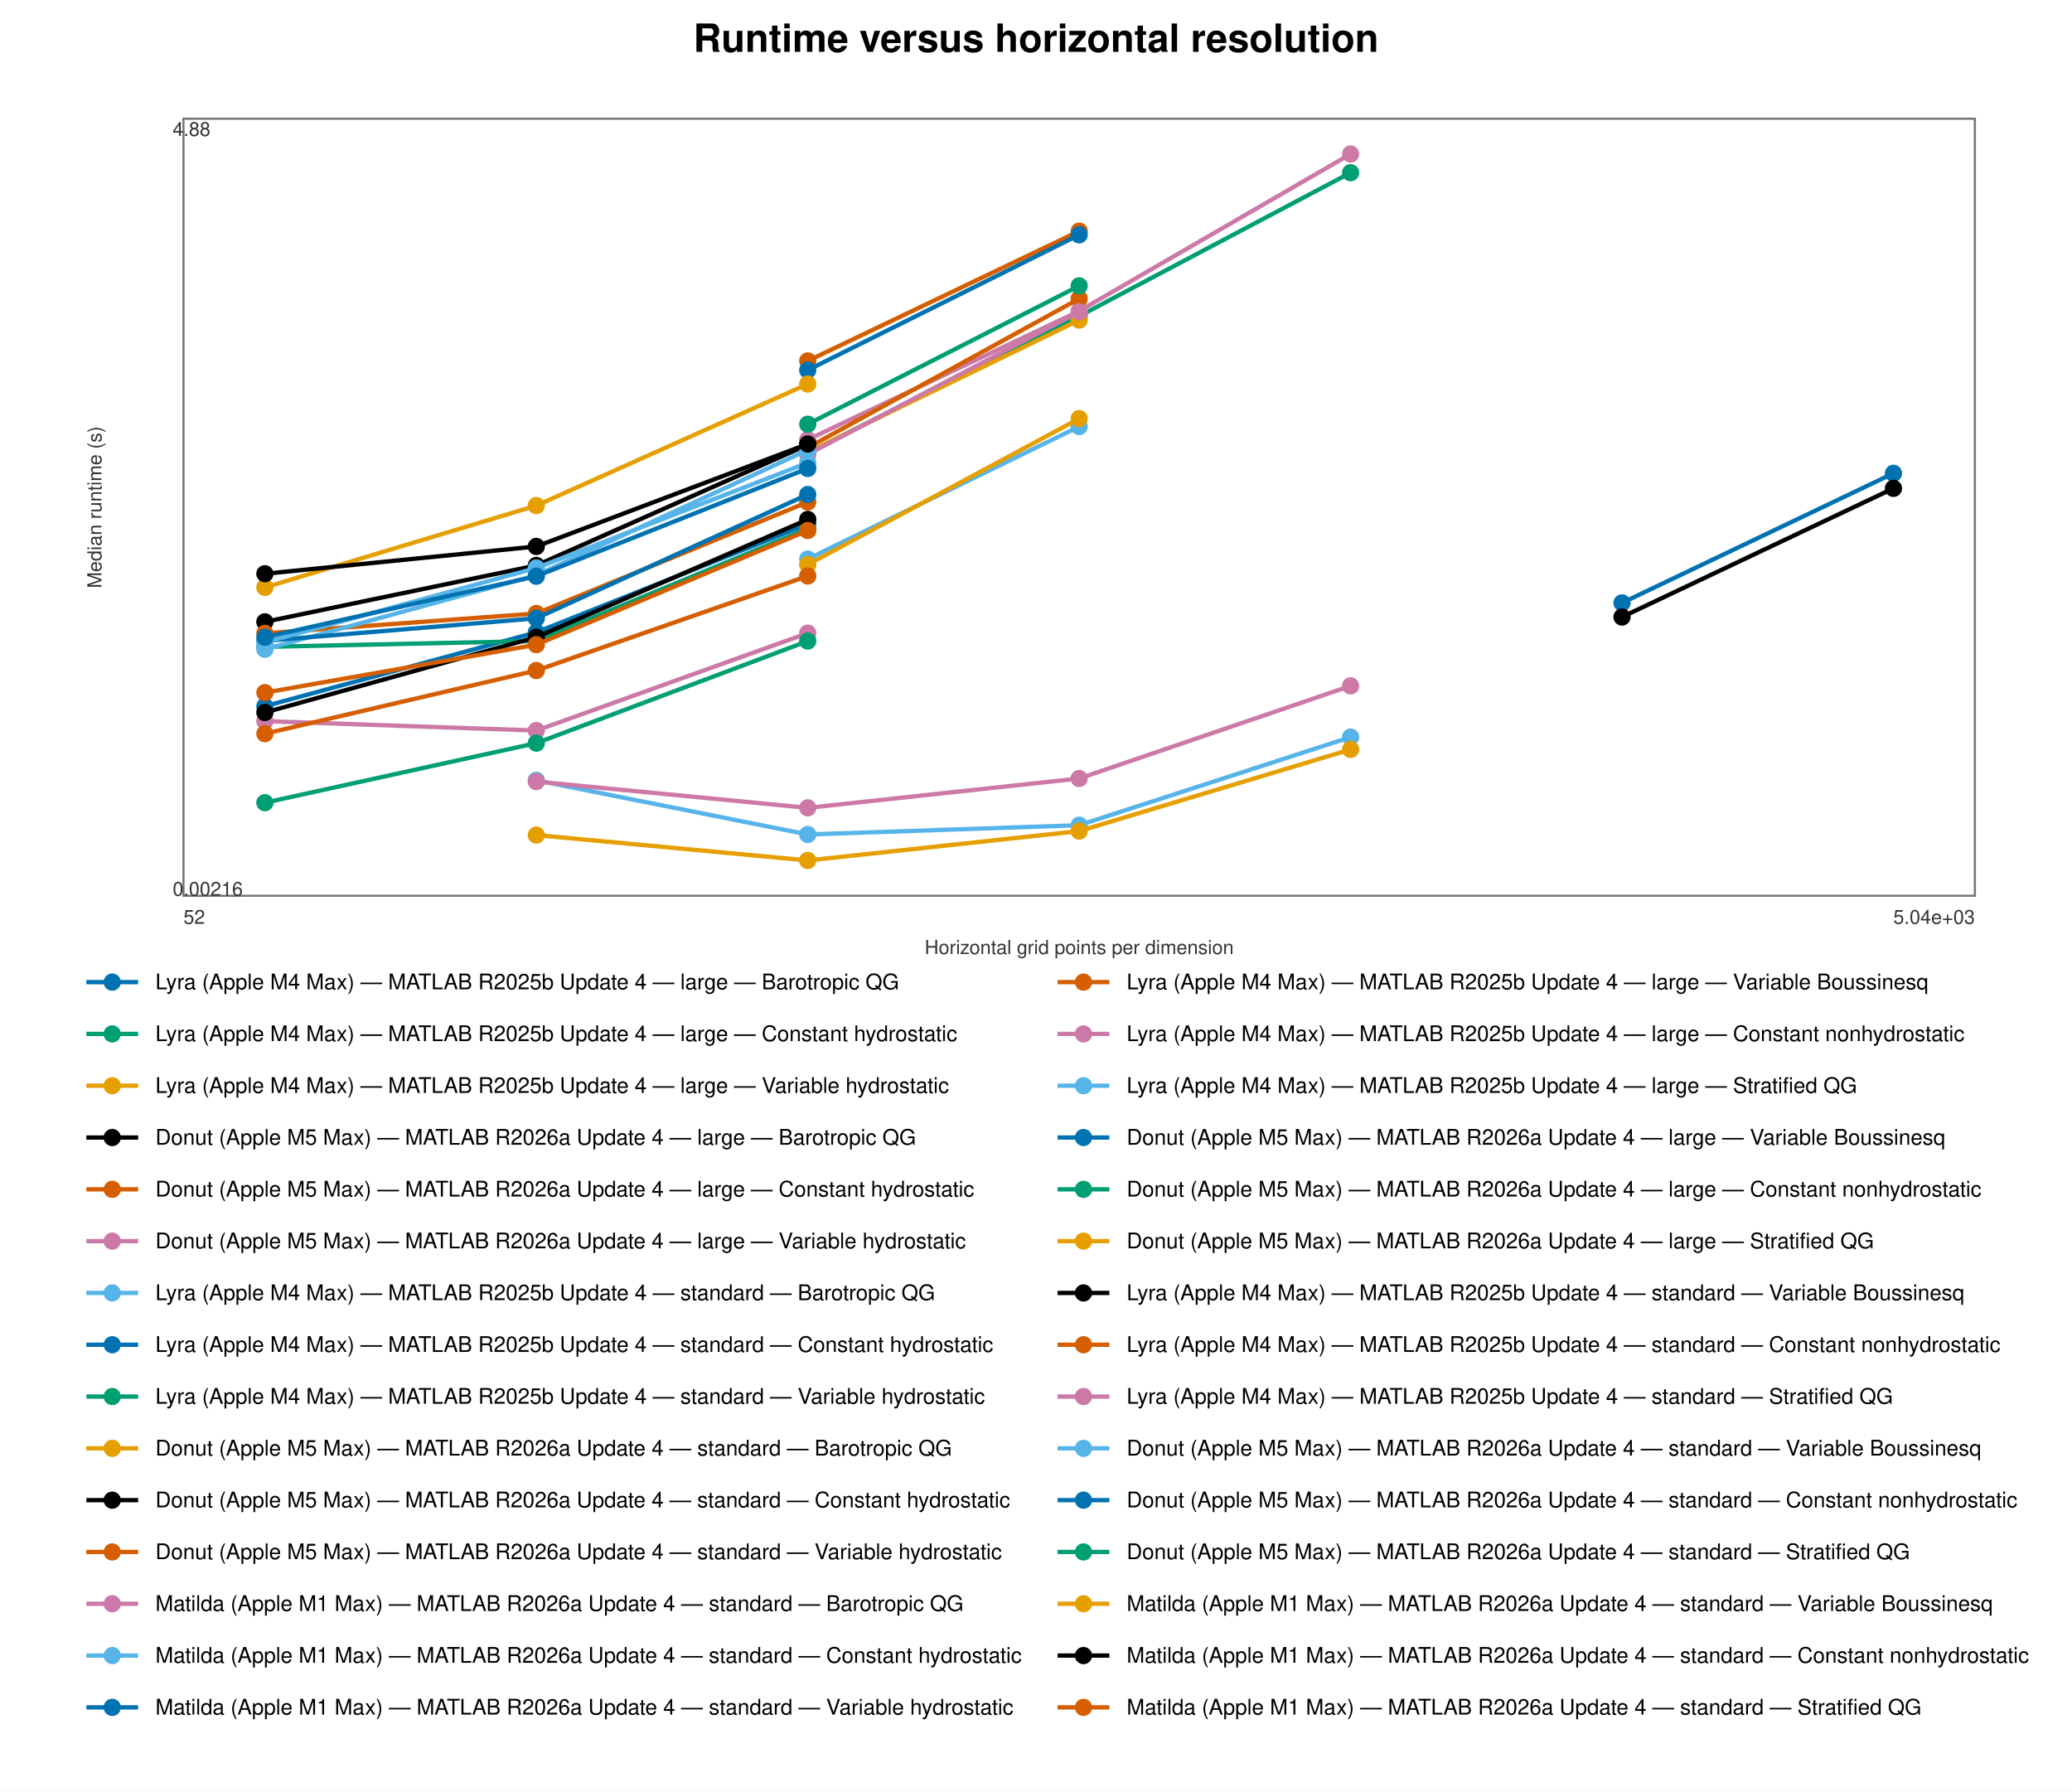
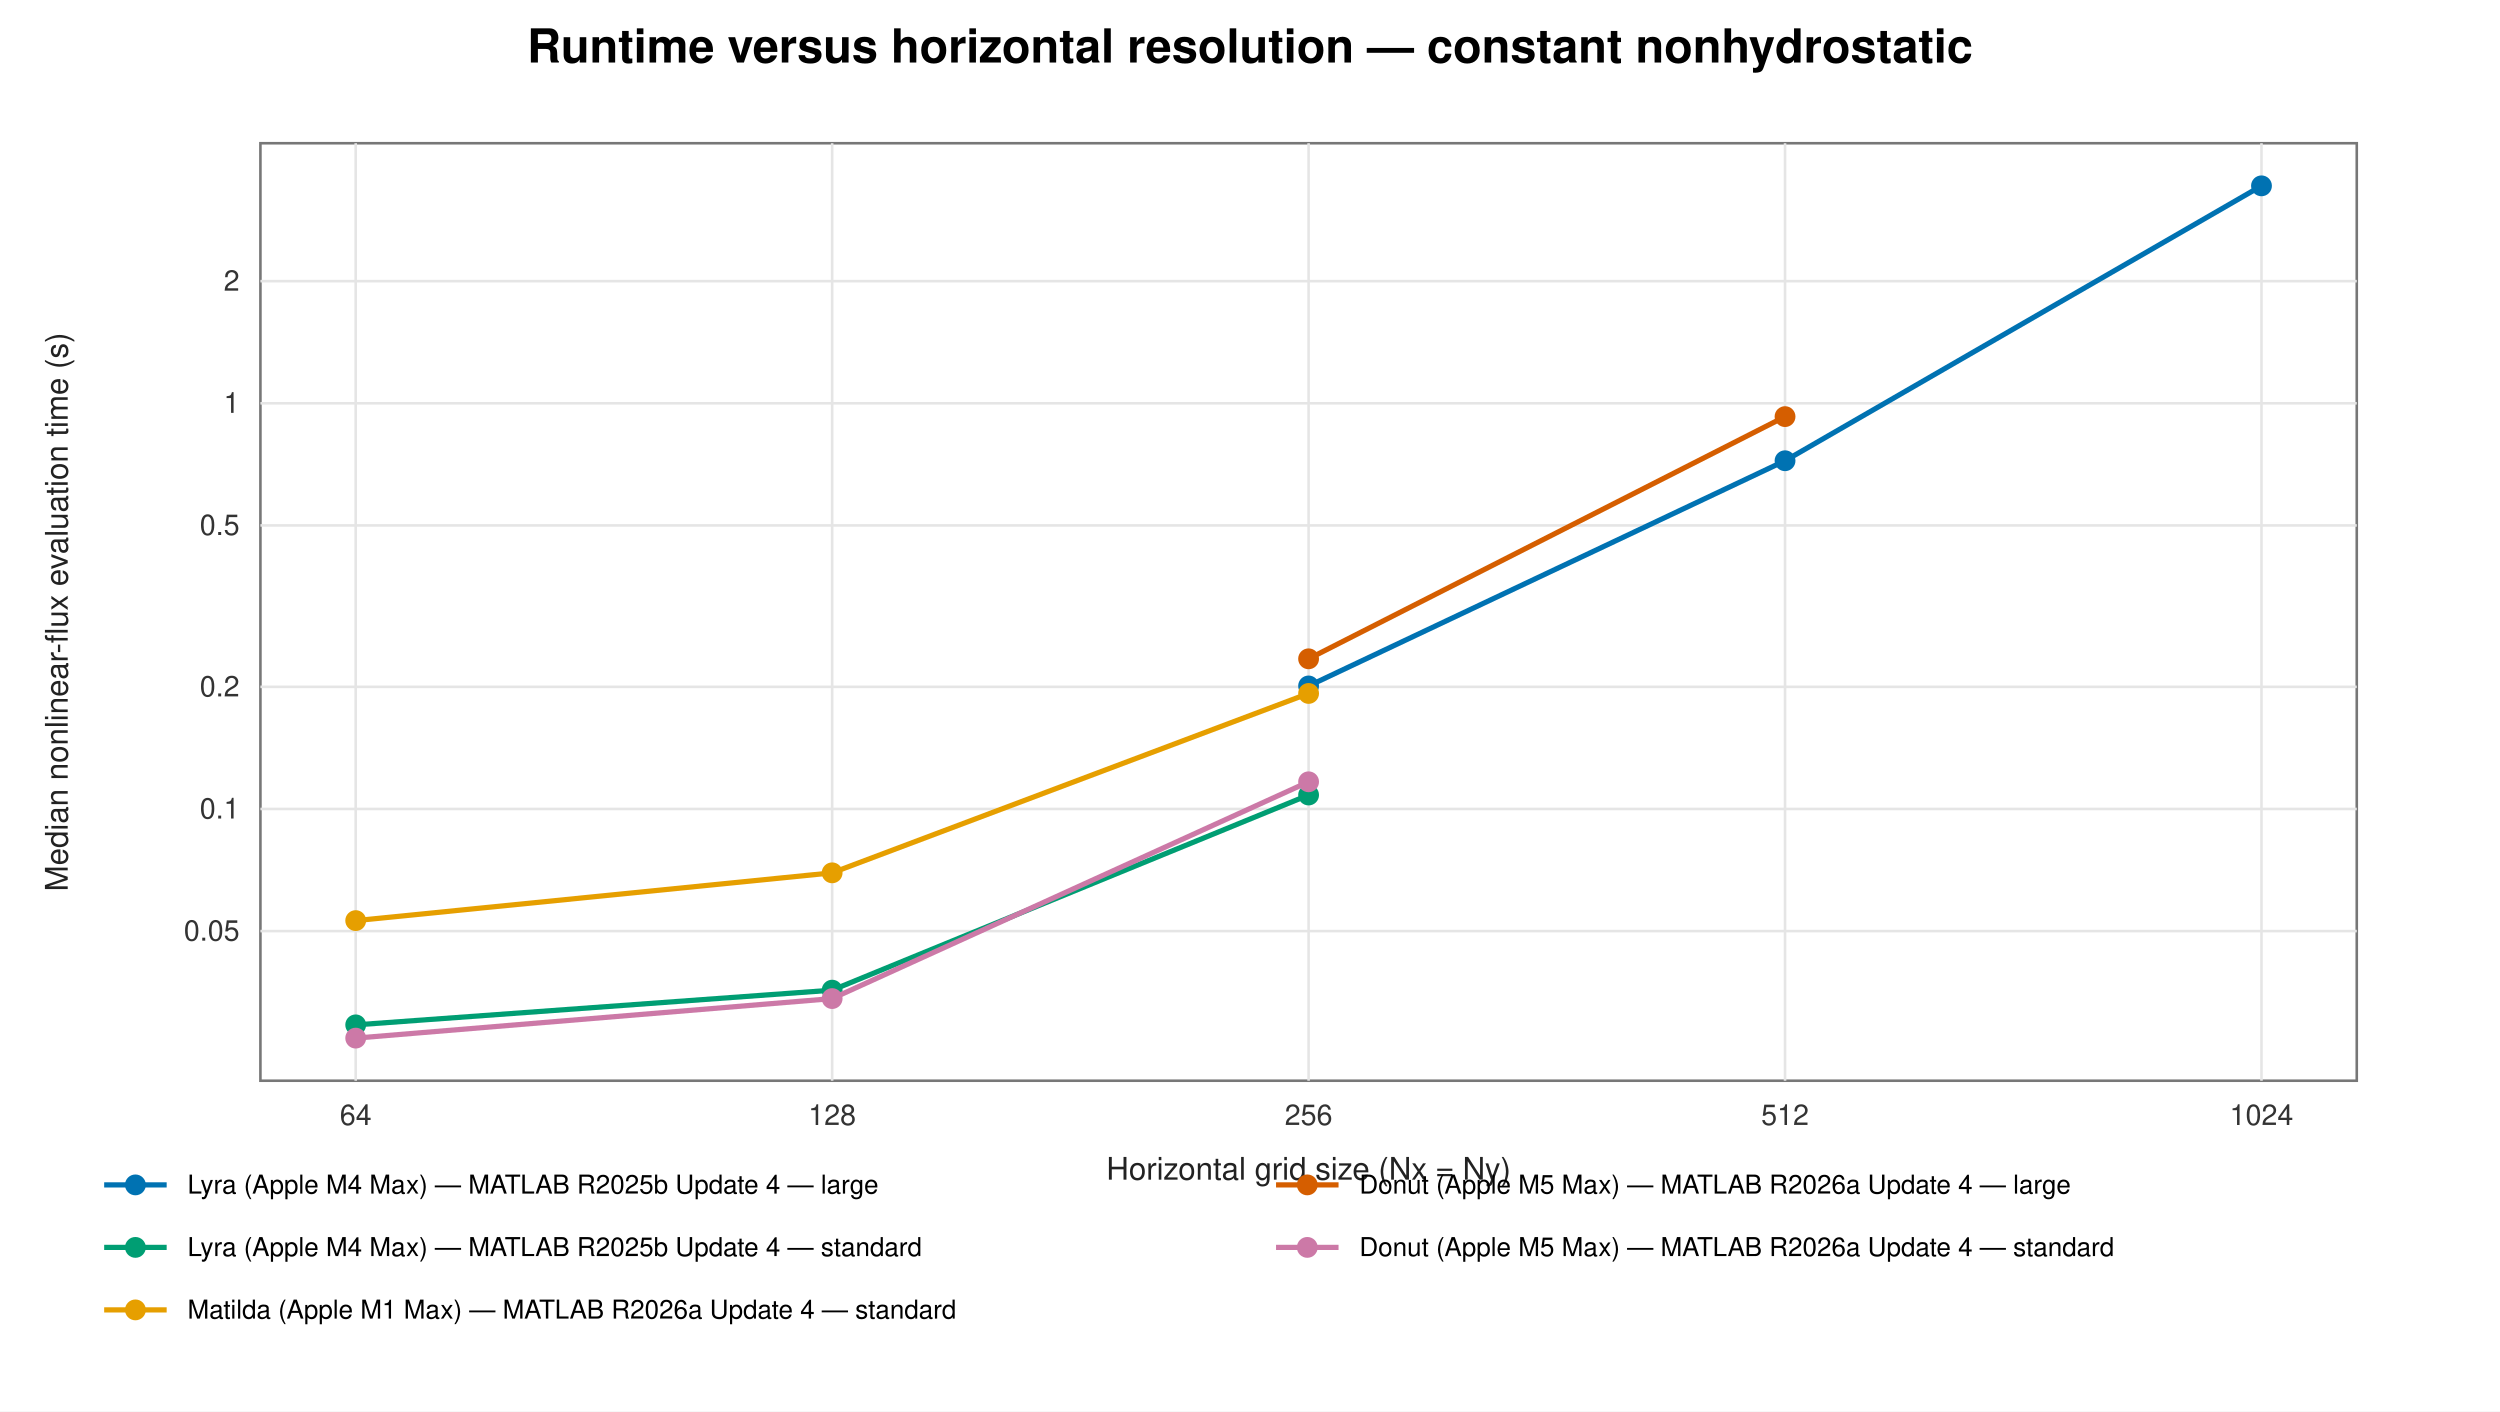
- <svg xmlns="http://www.w3.org/2000/svg" viewBox="0 0 960 830" role="img" aria-labelledby="runtime-versus-horizontal-resolution-title runtime-versus-horizontal-resolution-desc">
+ <svg xmlns="http://www.w3.org/2000/svg" viewBox="0 0 960 542" role="img" aria-labelledby="runtime-versus-horizontal-resolution-constant-nonhydrostatic-title runtime-versus-horizontal-resolution-constant-nonhydrostatic-desc">
  <rect width="100%" height="100%" fill="white" />
-   <text x="480" y="24" text-anchor="middle" font-family="Avenir Next, Avenir, Helvetica, Arial, sans-serif" font-size="18" font-weight="600">Runtime versus horizontal resolution</text>
-   <rect x="85" y="55" width="830" height="360" fill="none" stroke="#777" />
-   <text x="85" y="428" font-family="Avenir Next, Avenir, Helvetica, Arial, sans-serif" font-size="9" fill="#333">52</text>
-   <text x="915" y="428" text-anchor="end" font-family="Avenir Next, Avenir, Helvetica, Arial, sans-serif" font-size="9" fill="#333">5.04e+03</text>
-   <text x="80" y="415" font-family="Avenir Next, Avenir, Helvetica, Arial, sans-serif" font-size="9" fill="#333">0.00216</text>
-   <text x="80" y="63" font-family="Avenir Next, Avenir, Helvetica, Arial, sans-serif" font-size="9" fill="#333">4.88</text>
-   <text x="500" y="442" text-anchor="middle" font-family="Avenir Next, Avenir, Helvetica, Arial, sans-serif" font-size="9" fill="#333">Horizontal grid points per dimension</text>
-   <text x="47" y="235" text-anchor="middle" transform="rotate(-90 47 235)" font-family="Avenir Next, Avenir, Helvetica, Arial, sans-serif" font-size="9" fill="#333">Median runtime (s)</text>
-   <polyline points="751.515,279.316 877.273,219.284" fill="none" stroke="#0072B2" stroke-width="2" />
-   <circle cx="751.515" cy="279.316" r="4" fill="#0072B2" />
-   <circle cx="877.273" cy="219.284" r="4" fill="#0072B2" />
+   <text x="480" y="24" text-anchor="middle" font-family="Avenir Next, Avenir, Helvetica, Arial, sans-serif" font-size="18" font-weight="600">Runtime versus horizontal resolution — constant nonhydrostatic</text>
+   <rect x="100" y="55" width="805" height="360" fill="none" stroke="#777" />
+   <line x1="136.591" y1="55" x2="136.591" y2="415" stroke="#e5e5e5" />
+   <text x="136.591" y="432" text-anchor="middle" font-family="Avenir Next, Avenir, Helvetica, Arial, sans-serif" font-size="11" fill="#333">64</text>
+   <line x1="319.545" y1="55" x2="319.545" y2="415" stroke="#e5e5e5" />
+   <text x="319.545" y="432" text-anchor="middle" font-family="Avenir Next, Avenir, Helvetica, Arial, sans-serif" font-size="11" fill="#333">128</text>
+   <line x1="502.5" y1="55" x2="502.5" y2="415" stroke="#e5e5e5" />
+   <text x="502.5" y="432" text-anchor="middle" font-family="Avenir Next, Avenir, Helvetica, Arial, sans-serif" font-size="11" fill="#333">256</text>
+   <line x1="685.455" y1="55" x2="685.455" y2="415" stroke="#e5e5e5" />
+   <text x="685.455" y="432" text-anchor="middle" font-family="Avenir Next, Avenir, Helvetica, Arial, sans-serif" font-size="11" fill="#333">512</text>
+   <line x1="868.409" y1="55" x2="868.409" y2="415" stroke="#e5e5e5" />
+   <text x="868.409" y="432" text-anchor="middle" font-family="Avenir Next, Avenir, Helvetica, Arial, sans-serif" font-size="11" fill="#333">1024</text>
+   <line x1="100" y1="357.541" x2="905" y2="357.541" stroke="#e5e5e5" />
+   <text x="92" y="357.541" text-anchor="end" dominant-baseline="middle" font-family="Avenir Next, Avenir, Helvetica, Arial, sans-serif" font-size="11" fill="#333">0.05</text>
+   <line x1="100" y1="310.646" x2="905" y2="310.646" stroke="#e5e5e5" />
+   <text x="92" y="310.646" text-anchor="end" dominant-baseline="middle" font-family="Avenir Next, Avenir, Helvetica, Arial, sans-serif" font-size="11" fill="#333">0.1</text>
+   <line x1="100" y1="263.75" x2="905" y2="263.75" stroke="#e5e5e5" />
+   <text x="92" y="263.75" text-anchor="end" dominant-baseline="middle" font-family="Avenir Next, Avenir, Helvetica, Arial, sans-serif" font-size="11" fill="#333">0.2</text>
+   <line x1="100" y1="201.757" x2="905" y2="201.757" stroke="#e5e5e5" />
+   <text x="92" y="201.757" text-anchor="end" dominant-baseline="middle" font-family="Avenir Next, Avenir, Helvetica, Arial, sans-serif" font-size="11" fill="#333">0.5</text>
+   <line x1="100" y1="154.861" x2="905" y2="154.861" stroke="#e5e5e5" />
+   <text x="92" y="154.861" text-anchor="end" dominant-baseline="middle" font-family="Avenir Next, Avenir, Helvetica, Arial, sans-serif" font-size="11" fill="#333">1</text>
+   <line x1="100" y1="107.966" x2="905" y2="107.966" stroke="#e5e5e5" />
+   <text x="92" y="107.966" text-anchor="end" dominant-baseline="middle" font-family="Avenir Next, Avenir, Helvetica, Arial, sans-serif" font-size="11" fill="#333">2</text>
+   <text x="502.5" y="453" text-anchor="middle" font-family="Avenir Next, Avenir, Helvetica, Arial, sans-serif" font-size="12" fill="#222">Horizontal grid size (Nx = Ny)</text>
+   <text x="26" y="235" text-anchor="middle" transform="rotate(-90 26 235)" font-family="Avenir Next, Avenir, Helvetica, Arial, sans-serif" font-size="12" fill="#222">Median nonlinear-flux evaluation time (s)</text>
+   <polyline points="502.500,263.406 685.455,176.927 868.409,71.364" fill="none" stroke="#0072B2" stroke-width="2" />
+   <circle cx="502.500" cy="263.406" r="4" fill="#0072B2" />
+   <circle cx="685.455" cy="176.927" r="4" fill="#0072B2" />
+   <circle cx="868.409" cy="71.364" r="4" fill="#0072B2" />
  <line x1="40" y1="455" x2="64" y2="455" stroke="#0072B2" stroke-width="2" />
  <circle cx="52" cy="455" r="4" fill="#0072B2" />
-   <text x="72" y="455" dominant-baseline="middle" font-family="Avenir Next, Avenir, Helvetica, Arial, sans-serif" font-size="10">Lyra (Apple M4 Max) — MATLAB R2025b Update 4 — large — Barotropic QG</text>
-   <polyline points="374.242,167.211 500.000,107.083" fill="none" stroke="#D55E00" stroke-width="2" />
-   <circle cx="374.242" cy="167.211" r="4" fill="#D55E00" />
-   <circle cx="500.000" cy="107.083" r="4" fill="#D55E00" />
+   <text class="legend-label" x="72" y="455" dominant-baseline="middle" font-family="Avenir Next, Avenir, Helvetica, Arial, sans-serif" font-size="10">Lyra (Apple M4 Max) — MATLAB R2025b Update 4 — large</text>
+   <polyline points="502.500,252.987 685.455,159.982" fill="none" stroke="#D55E00" stroke-width="2" />
+   <circle cx="502.500" cy="252.987" r="4" fill="#D55E00" />
+   <circle cx="685.455" cy="159.982" r="4" fill="#D55E00" />
  <line x1="490" y1="455" x2="514" y2="455" stroke="#D55E00" stroke-width="2" />
  <circle cx="502" cy="455" r="4" fill="#D55E00" />
-   <text x="522" y="455" dominant-baseline="middle" font-family="Avenir Next, Avenir, Helvetica, Arial, sans-serif" font-size="10">Lyra (Apple M4 Max) — MATLAB R2025b Update 4 — large — Variable Boussinesq</text>
-   <polyline points="374.242,209.828 500.000,146.486 625.758,80.004" fill="none" stroke="#009E73" stroke-width="2" />
-   <circle cx="374.242" cy="209.828" r="4" fill="#009E73" />
-   <circle cx="500.000" cy="146.486" r="4" fill="#009E73" />
-   <circle cx="625.758" cy="80.004" r="4" fill="#009E73" />
+   <text class="legend-label" x="522" y="455" dominant-baseline="middle" font-family="Avenir Next, Avenir, Helvetica, Arial, sans-serif" font-size="10">Donut (Apple M5 Max) — MATLAB R2026a Update 4 — large</text>
+   <polyline points="136.591,393.548 319.545,380.221 502.500,305.286" fill="none" stroke="#009E73" stroke-width="2" />
+   <circle cx="136.591" cy="393.548" r="4" fill="#009E73" />
+   <circle cx="319.545" cy="380.221" r="4" fill="#009E73" />
+   <circle cx="502.500" cy="305.286" r="4" fill="#009E73" />
  <line x1="40" y1="479" x2="64" y2="479" stroke="#009E73" stroke-width="2" />
  <circle cx="52" cy="479" r="4" fill="#009E73" />
-   <text x="72" y="479" dominant-baseline="middle" font-family="Avenir Next, Avenir, Helvetica, Arial, sans-serif" font-size="10">Lyra (Apple M4 Max) — MATLAB R2025b Update 4 — large — Constant hydrostatic</text>
-   <polyline points="374.242,203.712 500.000,144.114 625.758,71.364" fill="none" stroke="#CC79A7" stroke-width="2" />
-   <circle cx="374.242" cy="203.712" r="4" fill="#CC79A7" />
-   <circle cx="500.000" cy="144.114" r="4" fill="#CC79A7" />
-   <circle cx="625.758" cy="71.364" r="4" fill="#CC79A7" />
+   <text class="legend-label" x="72" y="479" dominant-baseline="middle" font-family="Avenir Next, Avenir, Helvetica, Arial, sans-serif" font-size="10">Lyra (Apple M4 Max) — MATLAB R2025b Update 4 — standard</text>
+   <polyline points="136.591,398.636 319.545,383.453 502.500,300.214" fill="none" stroke="#CC79A7" stroke-width="2" />
+   <circle cx="136.591" cy="398.636" r="4" fill="#CC79A7" />
+   <circle cx="319.545" cy="383.453" r="4" fill="#CC79A7" />
+   <circle cx="502.500" cy="300.214" r="4" fill="#CC79A7" />
  <line x1="490" y1="479" x2="514" y2="479" stroke="#CC79A7" stroke-width="2" />
  <circle cx="502" cy="479" r="4" fill="#CC79A7" />
-   <text x="522" y="479" dominant-baseline="middle" font-family="Avenir Next, Avenir, Helvetica, Arial, sans-serif" font-size="10">Lyra (Apple M4 Max) — MATLAB R2025b Update 4 — large — Constant nonhydrostatic</text>
-   <polyline points="374.242,209.509 500.000,148.281" fill="none" stroke="#E69F00" stroke-width="2" />
-   <circle cx="374.242" cy="209.509" r="4" fill="#E69F00" />
-   <circle cx="500.000" cy="148.281" r="4" fill="#E69F00" />
+   <text class="legend-label" x="522" y="479" dominant-baseline="middle" font-family="Avenir Next, Avenir, Helvetica, Arial, sans-serif" font-size="10">Donut (Apple M5 Max) — MATLAB R2026a Update 4 — standard</text>
+   <polyline points="136.591,353.512 319.545,335.168 502.500,266.285" fill="none" stroke="#E69F00" stroke-width="2" />
+   <circle cx="136.591" cy="353.512" r="4" fill="#E69F00" />
+   <circle cx="319.545" cy="335.168" r="4" fill="#E69F00" />
+   <circle cx="502.500" cy="266.285" r="4" fill="#E69F00" />
  <line x1="40" y1="503" x2="64" y2="503" stroke="#E69F00" stroke-width="2" />
  <circle cx="52" cy="503" r="4" fill="#E69F00" />
-   <text x="72" y="503" dominant-baseline="middle" font-family="Avenir Next, Avenir, Helvetica, Arial, sans-serif" font-size="10">Lyra (Apple M4 Max) — MATLAB R2025b Update 4 — large — Variable hydrostatic</text>
-   <polyline points="374.242,259.014 500.000,197.607" fill="none" stroke="#56B4E9" stroke-width="2" />
-   <circle cx="374.242" cy="259.014" r="4" fill="#56B4E9" />
-   <circle cx="500.000" cy="197.607" r="4" fill="#56B4E9" />
-   <line x1="490" y1="503" x2="514" y2="503" stroke="#56B4E9" stroke-width="2" />
-   <circle cx="502" cy="503" r="4" fill="#56B4E9" />
-   <text x="522" y="503" dominant-baseline="middle" font-family="Avenir Next, Avenir, Helvetica, Arial, sans-serif" font-size="10">Lyra (Apple M4 Max) — MATLAB R2025b Update 4 — large — Stratified QG</text>
-   <polyline points="751.515,285.849 877.273,226.249" fill="none" stroke="#000000" stroke-width="2" />
-   <circle cx="751.515" cy="285.849" r="4" fill="#000000" />
-   <circle cx="877.273" cy="226.249" r="4" fill="#000000" />
-   <line x1="40" y1="527" x2="64" y2="527" stroke="#000000" stroke-width="2" />
-   <circle cx="52" cy="527" r="4" fill="#000000" />
-   <text x="72" y="527" dominant-baseline="middle" font-family="Avenir Next, Avenir, Helvetica, Arial, sans-serif" font-size="10">Donut (Apple M5 Max) — MATLAB R2026a Update 4 — large — Barotropic QG</text>
-   <polyline points="374.242,171.466 500.000,108.790" fill="none" stroke="#0072B2" stroke-width="2" />
-   <circle cx="374.242" cy="171.466" r="4" fill="#0072B2" />
-   <circle cx="500.000" cy="108.790" r="4" fill="#0072B2" />
-   <line x1="490" y1="527" x2="514" y2="527" stroke="#0072B2" stroke-width="2" />
-   <circle cx="502" cy="527" r="4" fill="#0072B2" />
-   <text x="522" y="527" dominant-baseline="middle" font-family="Avenir Next, Avenir, Helvetica, Arial, sans-serif" font-size="10">Donut (Apple M5 Max) — MATLAB R2026a Update 4 — large — Variable Boussinesq</text>
-   <polyline points="374.242,207.428 500.000,138.386" fill="none" stroke="#D55E00" stroke-width="2" />
-   <circle cx="374.242" cy="207.428" r="4" fill="#D55E00" />
-   <circle cx="500.000" cy="138.386" r="4" fill="#D55E00" />
-   <line x1="40" y1="551" x2="64" y2="551" stroke="#D55E00" stroke-width="2" />
-   <circle cx="52" cy="551" r="4" fill="#D55E00" />
-   <text x="72" y="551" dominant-baseline="middle" font-family="Avenir Next, Avenir, Helvetica, Arial, sans-serif" font-size="10">Donut (Apple M5 Max) — MATLAB R2026a Update 4 — large — Constant hydrostatic</text>
-   <polyline points="374.242,196.532 500.000,132.436" fill="none" stroke="#009E73" stroke-width="2" />
-   <circle cx="374.242" cy="196.532" r="4" fill="#009E73" />
-   <circle cx="500.000" cy="132.436" r="4" fill="#009E73" />
-   <line x1="490" y1="551" x2="514" y2="551" stroke="#009E73" stroke-width="2" />
-   <circle cx="502" cy="551" r="4" fill="#009E73" />
-   <text x="522" y="551" dominant-baseline="middle" font-family="Avenir Next, Avenir, Helvetica, Arial, sans-serif" font-size="10">Donut (Apple M5 Max) — MATLAB R2026a Update 4 — large — Constant nonhydrostatic</text>
-   <polyline points="374.242,210.504 500.000,144.441" fill="none" stroke="#CC79A7" stroke-width="2" />
-   <circle cx="374.242" cy="210.504" r="4" fill="#CC79A7" />
-   <circle cx="500.000" cy="144.441" r="4" fill="#CC79A7" />
-   <line x1="40" y1="575" x2="64" y2="575" stroke="#CC79A7" stroke-width="2" />
-   <circle cx="52" cy="575" r="4" fill="#CC79A7" />
-   <text x="72" y="575" dominant-baseline="middle" font-family="Avenir Next, Avenir, Helvetica, Arial, sans-serif" font-size="10">Donut (Apple M5 Max) — MATLAB R2026a Update 4 — large — Variable hydrostatic</text>
-   <polyline points="374.242,261.575 500.000,193.928" fill="none" stroke="#E69F00" stroke-width="2" />
-   <circle cx="374.242" cy="261.575" r="4" fill="#E69F00" />
-   <circle cx="500.000" cy="193.928" r="4" fill="#E69F00" />
-   <line x1="490" y1="575" x2="514" y2="575" stroke="#E69F00" stroke-width="2" />
-   <circle cx="502" cy="575" r="4" fill="#E69F00" />
-   <text x="522" y="575" dominant-baseline="middle" font-family="Avenir Next, Avenir, Helvetica, Arial, sans-serif" font-size="10">Donut (Apple M5 Max) — MATLAB R2026a Update 4 — large — Stratified QG</text>
-   <polyline points="248.485,361.509 374.242,386.595 500.000,382.308 625.758,341.495" fill="none" stroke="#56B4E9" stroke-width="2" />
-   <circle cx="248.485" cy="361.509" r="4" fill="#56B4E9" />
-   <circle cx="374.242" cy="386.595" r="4" fill="#56B4E9" />
-   <circle cx="500.000" cy="382.308" r="4" fill="#56B4E9" />
-   <circle cx="625.758" cy="341.495" r="4" fill="#56B4E9" />
-   <line x1="40" y1="599" x2="64" y2="599" stroke="#56B4E9" stroke-width="2" />
-   <circle cx="52" cy="599" r="4" fill="#56B4E9" />
-   <text x="72" y="599" dominant-baseline="middle" font-family="Avenir Next, Avenir, Helvetica, Arial, sans-serif" font-size="10">Lyra (Apple M4 Max) — MATLAB R2025b Update 4 — standard — Barotropic QG</text>
-   <polyline points="122.727,288.093 248.485,261.959 374.242,206.054" fill="none" stroke="#000000" stroke-width="2" />
-   <circle cx="122.727" cy="288.093" r="4" fill="#000000" />
-   <circle cx="248.485" cy="261.959" r="4" fill="#000000" />
-   <circle cx="374.242" cy="206.054" r="4" fill="#000000" />
-   <line x1="490" y1="599" x2="514" y2="599" stroke="#000000" stroke-width="2" />
-   <circle cx="502" cy="599" r="4" fill="#000000" />
-   <text x="522" y="599" dominant-baseline="middle" font-family="Avenir Next, Avenir, Helvetica, Arial, sans-serif" font-size="10">Lyra (Apple M4 Max) — MATLAB R2025b Update 4 — standard — Variable Boussinesq</text>
-   <polyline points="122.727,327.185 248.485,292.943 374.242,242.816" fill="none" stroke="#0072B2" stroke-width="2" />
-   <circle cx="122.727" cy="327.185" r="4" fill="#0072B2" />
-   <circle cx="248.485" cy="292.943" r="4" fill="#0072B2" />
-   <circle cx="374.242" cy="242.816" r="4" fill="#0072B2" />
-   <line x1="40" y1="623" x2="64" y2="623" stroke="#0072B2" stroke-width="2" />
-   <circle cx="52" cy="623" r="4" fill="#0072B2" />
-   <text x="72" y="623" dominant-baseline="middle" font-family="Avenir Next, Avenir, Helvetica, Arial, sans-serif" font-size="10">Lyra (Apple M4 Max) — MATLAB R2025b Update 4 — standard — Constant hydrostatic</text>
-   <polyline points="122.727,293.401 248.485,284.217 374.242,232.575" fill="none" stroke="#D55E00" stroke-width="2" />
-   <circle cx="122.727" cy="293.401" r="4" fill="#D55E00" />
-   <circle cx="248.485" cy="284.217" r="4" fill="#D55E00" />
-   <circle cx="374.242" cy="232.575" r="4" fill="#D55E00" />
-   <line x1="490" y1="623" x2="514" y2="623" stroke="#D55E00" stroke-width="2" />
-   <circle cx="502" cy="623" r="4" fill="#D55E00" />
-   <text x="522" y="623" dominant-baseline="middle" font-family="Avenir Next, Avenir, Helvetica, Arial, sans-serif" font-size="10">Lyra (Apple M4 Max) — MATLAB R2025b Update 4 — standard — Constant nonhydrostatic</text>
-   <polyline points="122.727,299.670 248.485,296.964 374.242,244.927" fill="none" stroke="#009E73" stroke-width="2" />
-   <circle cx="122.727" cy="299.670" r="4" fill="#009E73" />
-   <circle cx="248.485" cy="296.964" r="4" fill="#009E73" />
-   <circle cx="374.242" cy="244.927" r="4" fill="#009E73" />
-   <line x1="40" y1="647" x2="64" y2="647" stroke="#009E73" stroke-width="2" />
-   <circle cx="52" cy="647" r="4" fill="#009E73" />
-   <text x="72" y="647" dominant-baseline="middle" font-family="Avenir Next, Avenir, Helvetica, Arial, sans-serif" font-size="10">Lyra (Apple M4 Max) — MATLAB R2025b Update 4 — standard — Variable hydrostatic</text>
-   <polyline points="122.727,334.094 248.485,338.450 374.242,293.318" fill="none" stroke="#CC79A7" stroke-width="2" />
-   <circle cx="122.727" cy="334.094" r="4" fill="#CC79A7" />
-   <circle cx="248.485" cy="338.450" r="4" fill="#CC79A7" />
-   <circle cx="374.242" cy="293.318" r="4" fill="#CC79A7" />
-   <line x1="490" y1="647" x2="514" y2="647" stroke="#CC79A7" stroke-width="2" />
-   <circle cx="502" cy="647" r="4" fill="#CC79A7" />
-   <text x="522" y="647" dominant-baseline="middle" font-family="Avenir Next, Avenir, Helvetica, Arial, sans-serif" font-size="10">Lyra (Apple M4 Max) — MATLAB R2025b Update 4 — standard — Stratified QG</text>
-   <polyline points="248.485,386.887 374.242,398.636 500.000,385.041 625.758,347.204" fill="none" stroke="#E69F00" stroke-width="2" />
-   <circle cx="248.485" cy="386.887" r="4" fill="#E69F00" />
-   <circle cx="374.242" cy="398.636" r="4" fill="#E69F00" />
-   <circle cx="500.000" cy="385.041" r="4" fill="#E69F00" />
-   <circle cx="625.758" cy="347.204" r="4" fill="#E69F00" />
-   <line x1="40" y1="671" x2="64" y2="671" stroke="#E69F00" stroke-width="2" />
-   <circle cx="52" cy="671" r="4" fill="#E69F00" />
-   <text x="72" y="671" dominant-baseline="middle" font-family="Avenir Next, Avenir, Helvetica, Arial, sans-serif" font-size="10">Donut (Apple M5 Max) — MATLAB R2026a Update 4 — standard — Barotropic QG</text>
-   <polyline points="122.727,300.815 248.485,266.510 374.242,208.435" fill="none" stroke="#56B4E9" stroke-width="2" />
-   <circle cx="122.727" cy="300.815" r="4" fill="#56B4E9" />
-   <circle cx="248.485" cy="266.510" r="4" fill="#56B4E9" />
-   <circle cx="374.242" cy="208.435" r="4" fill="#56B4E9" />
-   <line x1="490" y1="671" x2="514" y2="671" stroke="#56B4E9" stroke-width="2" />
-   <circle cx="502" cy="671" r="4" fill="#56B4E9" />
-   <text x="522" y="671" dominant-baseline="middle" font-family="Avenir Next, Avenir, Helvetica, Arial, sans-serif" font-size="10">Donut (Apple M5 Max) — MATLAB R2026a Update 4 — standard — Variable Boussinesq</text>
-   <polyline points="122.727,330.087 248.485,295.192 374.242,240.649" fill="none" stroke="#000000" stroke-width="2" />
-   <circle cx="122.727" cy="330.087" r="4" fill="#000000" />
-   <circle cx="248.485" cy="295.192" r="4" fill="#000000" />
-   <circle cx="374.242" cy="240.649" r="4" fill="#000000" />
-   <line x1="40" y1="695" x2="64" y2="695" stroke="#000000" stroke-width="2" />
-   <circle cx="52" cy="695" r="4" fill="#000000" />
-   <text x="72" y="695" dominant-baseline="middle" font-family="Avenir Next, Avenir, Helvetica, Arial, sans-serif" font-size="10">Donut (Apple M5 Max) — MATLAB R2026a Update 4 — standard — Constant hydrostatic</text>
-   <polyline points="122.727,296.908 248.485,286.445 374.242,229.079" fill="none" stroke="#0072B2" stroke-width="2" />
-   <circle cx="122.727" cy="296.908" r="4" fill="#0072B2" />
-   <circle cx="248.485" cy="286.445" r="4" fill="#0072B2" />
-   <circle cx="374.242" cy="229.079" r="4" fill="#0072B2" />
-   <line x1="490" y1="695" x2="514" y2="695" stroke="#0072B2" stroke-width="2" />
-   <circle cx="502" cy="695" r="4" fill="#0072B2" />
-   <text x="522" y="695" dominant-baseline="middle" font-family="Avenir Next, Avenir, Helvetica, Arial, sans-serif" font-size="10">Donut (Apple M5 Max) — MATLAB R2026a Update 4 — standard — Constant nonhydrostatic</text>
-   <polyline points="122.727,320.885 248.485,298.675 374.242,245.775" fill="none" stroke="#D55E00" stroke-width="2" />
-   <circle cx="122.727" cy="320.885" r="4" fill="#D55E00" />
-   <circle cx="248.485" cy="298.675" r="4" fill="#D55E00" />
-   <circle cx="374.242" cy="245.775" r="4" fill="#D55E00" />
-   <line x1="40" y1="719" x2="64" y2="719" stroke="#D55E00" stroke-width="2" />
-   <circle cx="52" cy="719" r="4" fill="#D55E00" />
-   <text x="72" y="719" dominant-baseline="middle" font-family="Avenir Next, Avenir, Helvetica, Arial, sans-serif" font-size="10">Donut (Apple M5 Max) — MATLAB R2026a Update 4 — standard — Variable hydrostatic</text>
-   <polyline points="122.727,371.875 248.485,344.279 374.242,296.996" fill="none" stroke="#009E73" stroke-width="2" />
-   <circle cx="122.727" cy="371.875" r="4" fill="#009E73" />
-   <circle cx="248.485" cy="344.279" r="4" fill="#009E73" />
-   <circle cx="374.242" cy="296.996" r="4" fill="#009E73" />
-   <line x1="490" y1="719" x2="514" y2="719" stroke="#009E73" stroke-width="2" />
-   <circle cx="502" cy="719" r="4" fill="#009E73" />
-   <text x="522" y="719" dominant-baseline="middle" font-family="Avenir Next, Avenir, Helvetica, Arial, sans-serif" font-size="10">Donut (Apple M5 Max) — MATLAB R2026a Update 4 — standard — Stratified QG</text>
-   <polyline points="248.485,362.099 374.242,374.260 500.000,360.671 625.758,317.756" fill="none" stroke="#CC79A7" stroke-width="2" />
-   <circle cx="248.485" cy="362.099" r="4" fill="#CC79A7" />
-   <circle cx="374.242" cy="374.260" r="4" fill="#CC79A7" />
-   <circle cx="500.000" cy="360.671" r="4" fill="#CC79A7" />
-   <circle cx="625.758" cy="317.756" r="4" fill="#CC79A7" />
-   <line x1="40" y1="743" x2="64" y2="743" stroke="#CC79A7" stroke-width="2" />
-   <circle cx="52" cy="743" r="4" fill="#CC79A7" />
-   <text x="72" y="743" dominant-baseline="middle" font-family="Avenir Next, Avenir, Helvetica, Arial, sans-serif" font-size="10">Matilda (Apple M1 Max) — MATLAB R2026a Update 4 — standard — Barotropic QG</text>
-   <polyline points="122.727,272.154 248.485,234.235 374.242,177.900" fill="none" stroke="#E69F00" stroke-width="2" />
-   <circle cx="122.727" cy="272.154" r="4" fill="#E69F00" />
-   <circle cx="248.485" cy="234.235" r="4" fill="#E69F00" />
-   <circle cx="374.242" cy="177.900" r="4" fill="#E69F00" />
-   <line x1="490" y1="743" x2="514" y2="743" stroke="#E69F00" stroke-width="2" />
-   <circle cx="502" cy="743" r="4" fill="#E69F00" />
-   <text x="522" y="743" dominant-baseline="middle" font-family="Avenir Next, Avenir, Helvetica, Arial, sans-serif" font-size="10">Matilda (Apple M1 Max) — MATLAB R2026a Update 4 — standard — Variable Boussinesq</text>
-   <polyline points="122.727,297.602 248.485,263.147 374.242,214.399" fill="none" stroke="#56B4E9" stroke-width="2" />
-   <circle cx="122.727" cy="297.602" r="4" fill="#56B4E9" />
-   <circle cx="248.485" cy="263.147" r="4" fill="#56B4E9" />
-   <circle cx="374.242" cy="214.399" r="4" fill="#56B4E9" />
-   <line x1="40" y1="767" x2="64" y2="767" stroke="#56B4E9" stroke-width="2" />
-   <circle cx="52" cy="767" r="4" fill="#56B4E9" />
-   <text x="72" y="767" dominant-baseline="middle" font-family="Avenir Next, Avenir, Helvetica, Arial, sans-serif" font-size="10">Matilda (Apple M1 Max) — MATLAB R2026a Update 4 — standard — Constant hydrostatic</text>
-   <polyline points="122.727,265.810 248.485,253.168 374.242,205.696" fill="none" stroke="#000000" stroke-width="2" />
-   <circle cx="122.727" cy="265.810" r="4" fill="#000000" />
-   <circle cx="248.485" cy="253.168" r="4" fill="#000000" />
-   <circle cx="374.242" cy="205.696" r="4" fill="#000000" />
-   <line x1="490" y1="767" x2="514" y2="767" stroke="#000000" stroke-width="2" />
-   <circle cx="502" cy="767" r="4" fill="#000000" />
-   <text x="522" y="767" dominant-baseline="middle" font-family="Avenir Next, Avenir, Helvetica, Arial, sans-serif" font-size="10">Matilda (Apple M1 Max) — MATLAB R2026a Update 4 — standard — Constant nonhydrostatic</text>
-   <polyline points="122.727,295.238 248.485,266.952 374.242,217.034" fill="none" stroke="#0072B2" stroke-width="2" />
-   <circle cx="122.727" cy="295.238" r="4" fill="#0072B2" />
-   <circle cx="248.485" cy="266.952" r="4" fill="#0072B2" />
-   <circle cx="374.242" cy="217.034" r="4" fill="#0072B2" />
-   <line x1="40" y1="791" x2="64" y2="791" stroke="#0072B2" stroke-width="2" />
-   <circle cx="52" cy="791" r="4" fill="#0072B2" />
-   <text x="72" y="791" dominant-baseline="middle" font-family="Avenir Next, Avenir, Helvetica, Arial, sans-serif" font-size="10">Matilda (Apple M1 Max) — MATLAB R2026a Update 4 — standard — Variable hydrostatic</text>
-   <polyline points="122.727,339.903 248.485,310.632 374.242,266.839" fill="none" stroke="#D55E00" stroke-width="2" />
-   <circle cx="122.727" cy="339.903" r="4" fill="#D55E00" />
-   <circle cx="248.485" cy="310.632" r="4" fill="#D55E00" />
-   <circle cx="374.242" cy="266.839" r="4" fill="#D55E00" />
-   <line x1="490" y1="791" x2="514" y2="791" stroke="#D55E00" stroke-width="2" />
-   <circle cx="502" cy="791" r="4" fill="#D55E00" />
-   <text x="522" y="791" dominant-baseline="middle" font-family="Avenir Next, Avenir, Helvetica, Arial, sans-serif" font-size="10">Matilda (Apple M1 Max) — MATLAB R2026a Update 4 — standard — Stratified QG</text>
+   <text class="legend-label" x="72" y="503" dominant-baseline="middle" font-family="Avenir Next, Avenir, Helvetica, Arial, sans-serif" font-size="10">Matilda (Apple M1 Max) — MATLAB R2026a Update 4 — standard</text>
</svg>
